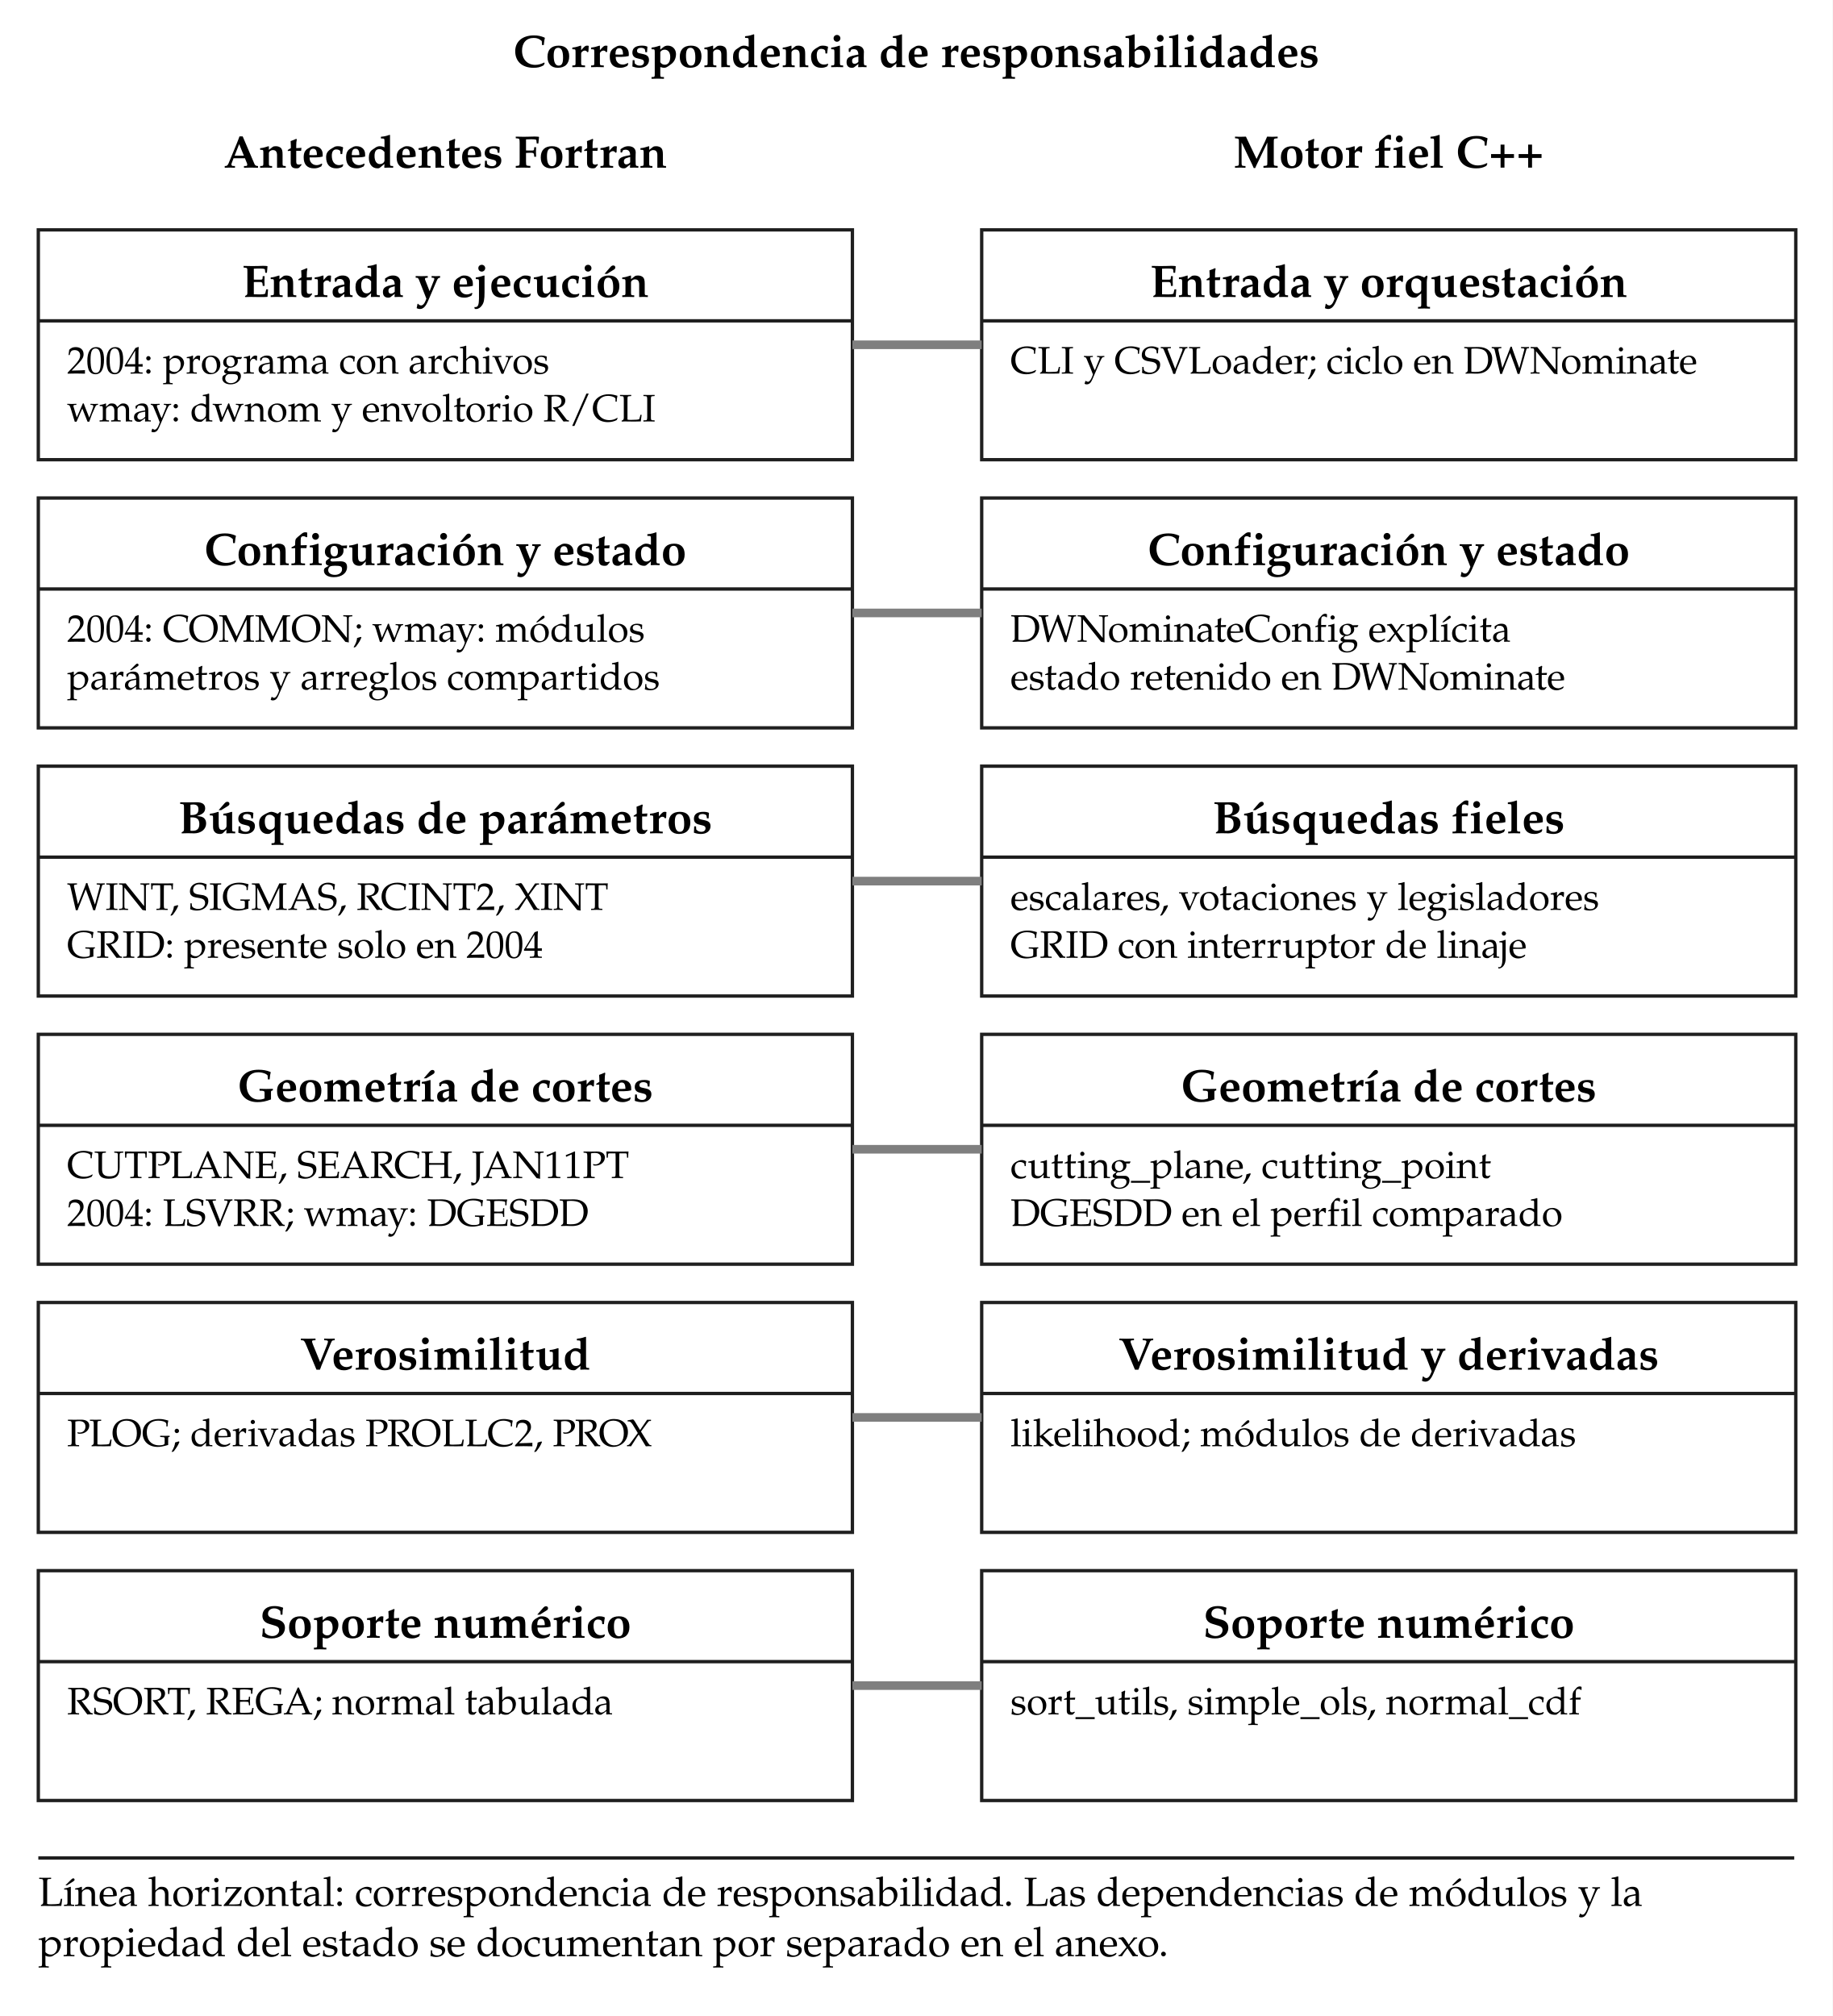
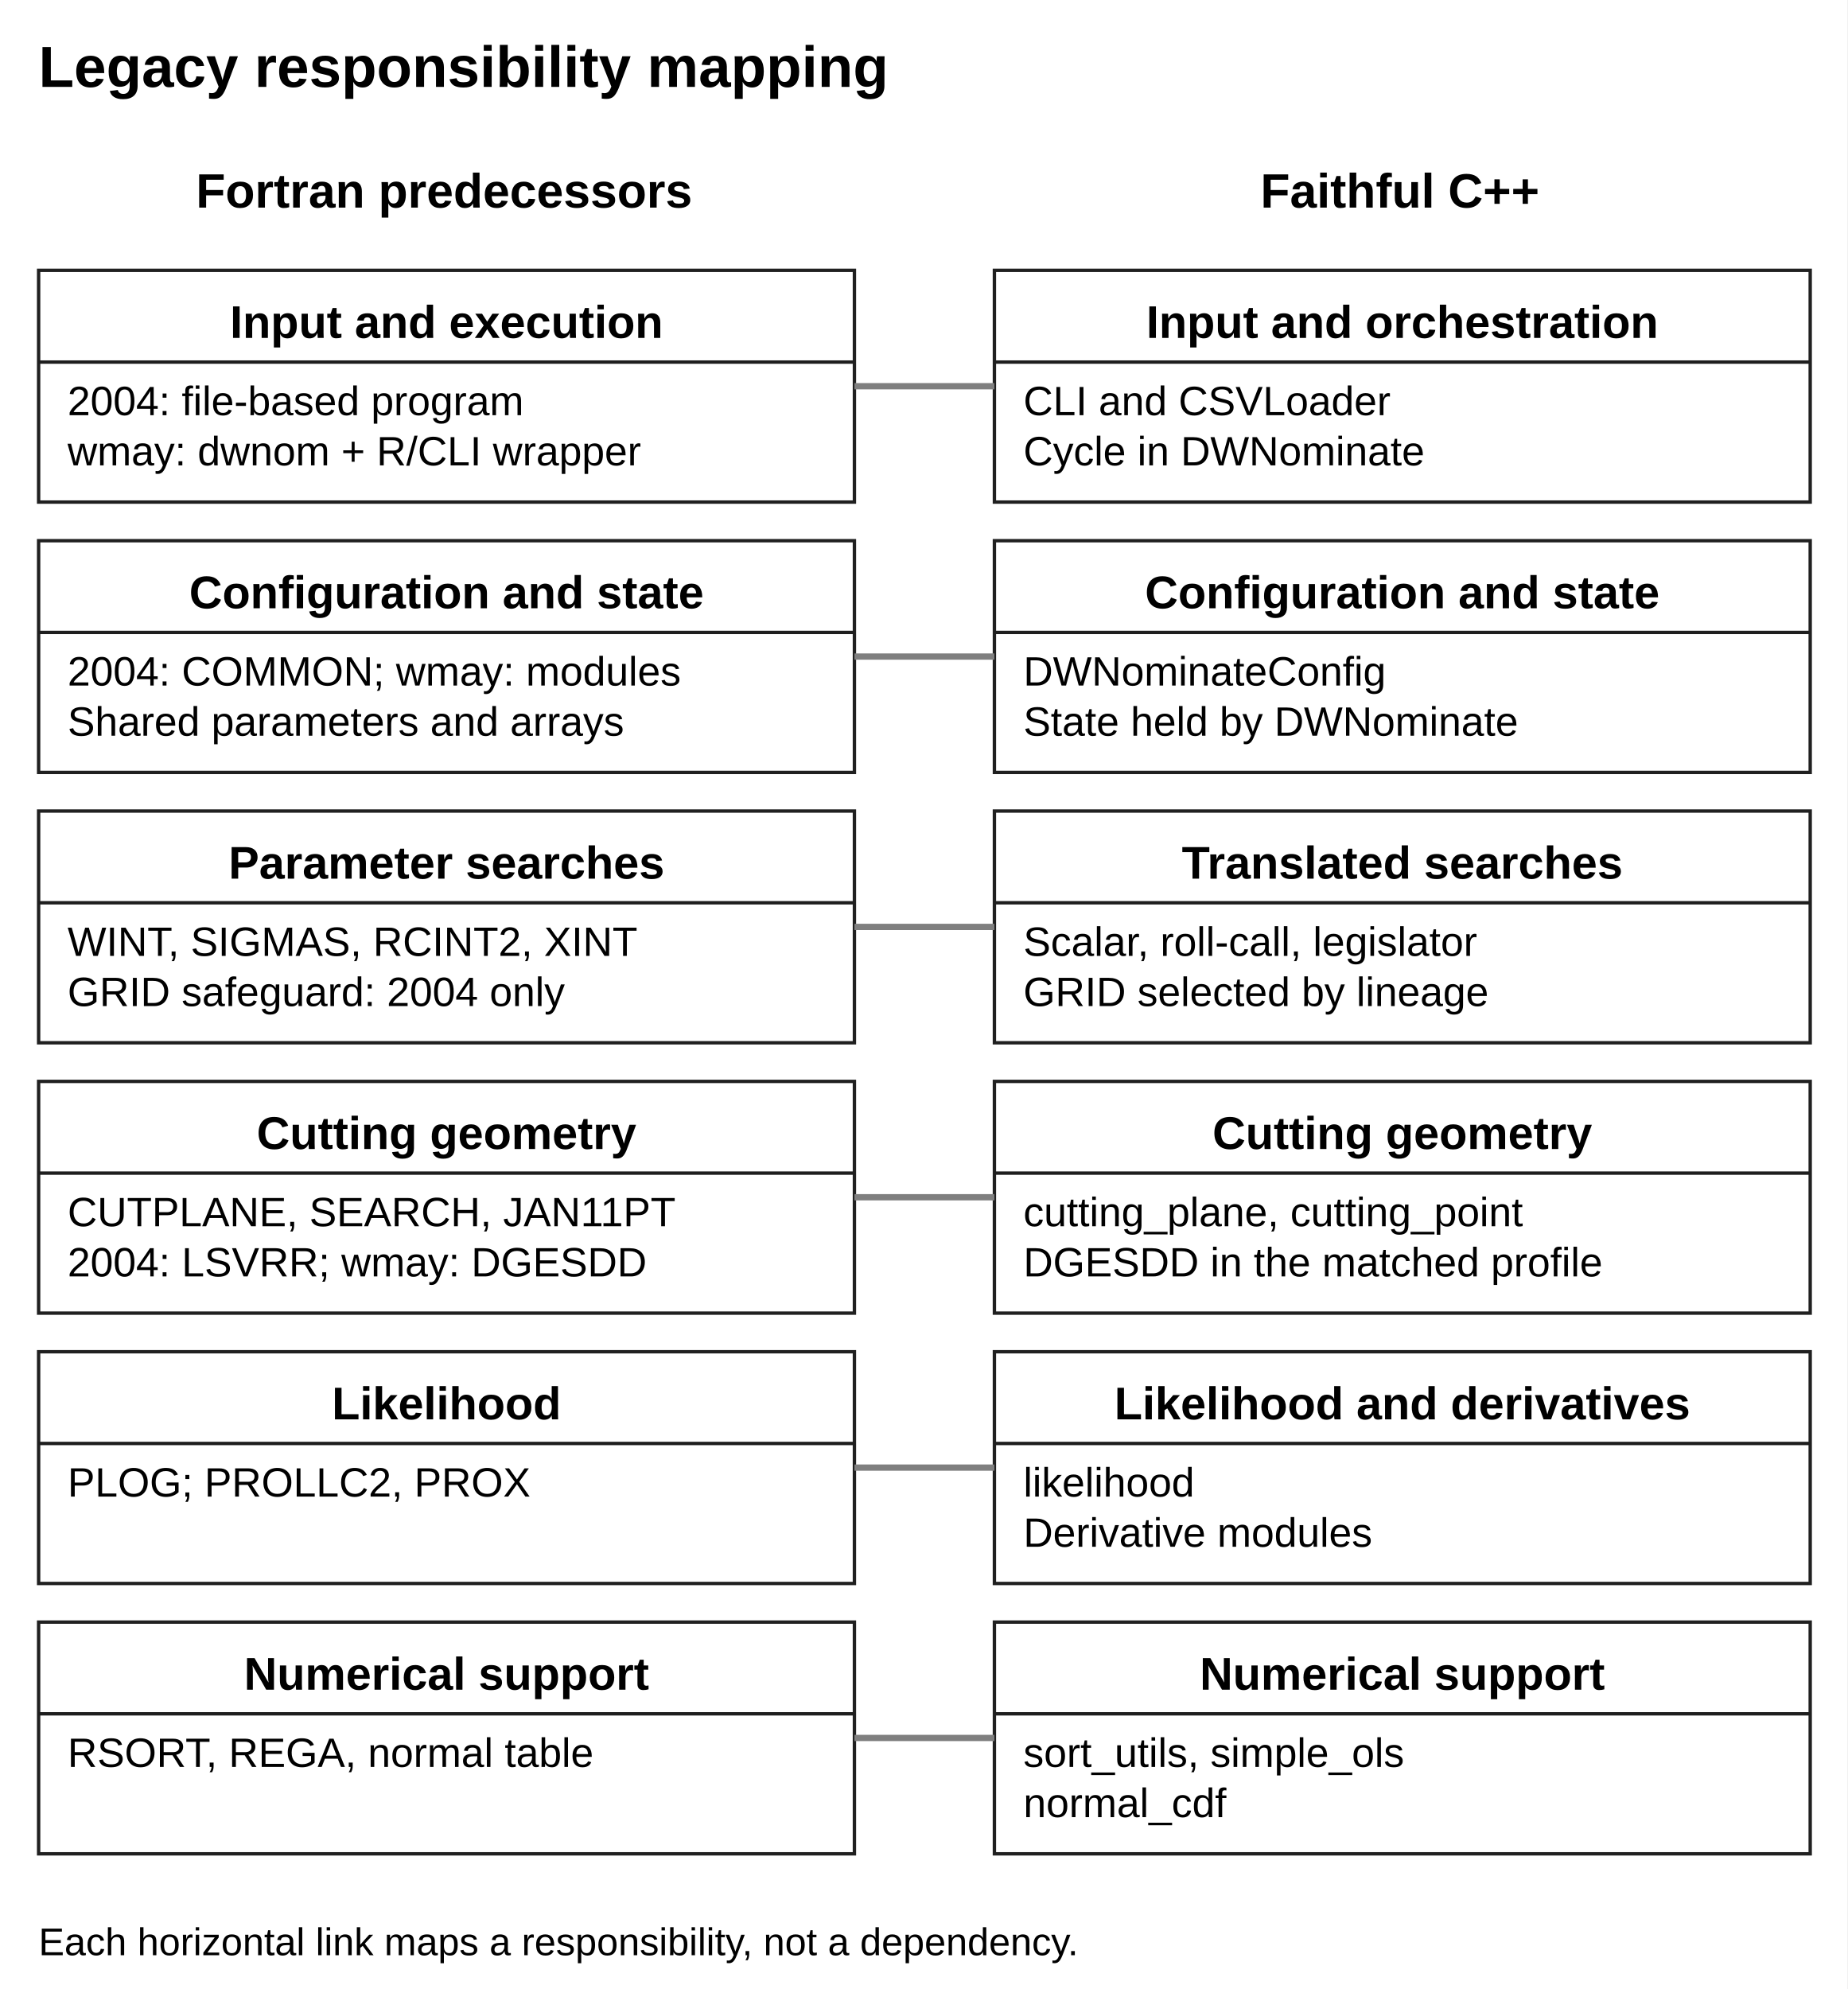
- <svg xmlns="http://www.w3.org/2000/svg" width="135mm" height="148.519mm" viewBox="0 0 382.677 421">
+ <svg xmlns="http://www.w3.org/2000/svg" width="135mm" height="145.344mm" viewBox="0 0 382.677 412">
  <rect width="100%" height="100%" fill="white" />
-   <text x="191.34" y="14.00" font-family="'Palatino Linotype', Palatino, 'Book Antiqua', serif" font-size="9.5" font-weight="700" text-anchor="middle">Correspondencia de responsabilidades</text>
-   <text x="93.00" y="35.00" font-family="'Palatino Linotype', Palatino, 'Book Antiqua', serif" font-size="9.5" font-weight="700" text-anchor="middle">Antecedentes Fortran</text>
-   <text x="290.00" y="35.00" font-family="'Palatino Linotype', Palatino, 'Book Antiqua', serif" font-size="9.5" font-weight="700" text-anchor="middle">Motor fiel C++</text>
-   <rect x="8" y="48" width="170" height="48" rx="0" fill="white" stroke="#202020" stroke-width=".7" />
-   <text x="93.00" y="62.00" font-family="'Palatino Linotype', Palatino, 'Book Antiqua', serif" font-size="9.5" font-weight="700" text-anchor="middle">Entrada y ejecución</text>
-   <polyline points="8,67.0 178,67.0" fill="none" stroke="rgb(30,30,30)" stroke-width="0.7" />
-   <text x="14.00" y="78.00" font-family="'Palatino Linotype', Palatino, 'Book Antiqua', serif" font-size="8" font-weight="400" text-anchor="start">2004: programa con archivos</text>
-   <text x="14.00" y="88.00" font-family="'Palatino Linotype', Palatino, 'Book Antiqua', serif" font-size="8" font-weight="400" text-anchor="start">wmay: dwnom y envoltorio R/CLI</text>
-   <rect x="205" y="48" width="170" height="48" rx="0" fill="white" stroke="#202020" stroke-width=".7" />
-   <text x="290.00" y="62.00" font-family="'Palatino Linotype', Palatino, 'Book Antiqua', serif" font-size="9.5" font-weight="700" text-anchor="middle">Entrada y orquestación</text>
-   <polyline points="205,67.0 375,67.0" fill="none" stroke="rgb(30,30,30)" stroke-width="0.7" />
-   <text x="211.00" y="78.00" font-family="'Palatino Linotype', Palatino, 'Book Antiqua', serif" font-size="8" font-weight="400" text-anchor="start">CLI y CSVLoader; ciclo en DWNominate</text>
-   <polyline points="178,72 205,72" fill="none" stroke="rgb(127,127,127)" stroke-width="1.8" />
-   <rect x="8" y="104" width="170" height="48" rx="0" fill="white" stroke="#202020" stroke-width=".7" />
-   <text x="93.00" y="118.00" font-family="'Palatino Linotype', Palatino, 'Book Antiqua', serif" font-size="9.5" font-weight="700" text-anchor="middle">Configuración y estado</text>
-   <polyline points="8,123.0 178,123.0" fill="none" stroke="rgb(30,30,30)" stroke-width="0.7" />
-   <text x="14.00" y="134.00" font-family="'Palatino Linotype', Palatino, 'Book Antiqua', serif" font-size="8" font-weight="400" text-anchor="start">2004: COMMON; wmay: módulos</text>
-   <text x="14.00" y="144.00" font-family="'Palatino Linotype', Palatino, 'Book Antiqua', serif" font-size="8" font-weight="400" text-anchor="start">parámetros y arreglos compartidos</text>
-   <rect x="205" y="104" width="170" height="48" rx="0" fill="white" stroke="#202020" stroke-width=".7" />
-   <text x="290.00" y="118.00" font-family="'Palatino Linotype', Palatino, 'Book Antiqua', serif" font-size="9.5" font-weight="700" text-anchor="middle">Configuración y estado</text>
-   <polyline points="205,123.0 375,123.0" fill="none" stroke="rgb(30,30,30)" stroke-width="0.7" />
-   <text x="211.00" y="134.00" font-family="'Palatino Linotype', Palatino, 'Book Antiqua', serif" font-size="8" font-weight="400" text-anchor="start">DWNominateConfig explícita</text>
-   <text x="211.00" y="144.00" font-family="'Palatino Linotype', Palatino, 'Book Antiqua', serif" font-size="8" font-weight="400" text-anchor="start">estado retenido en DWNominate</text>
-   <polyline points="178,128 205,128" fill="none" stroke="rgb(127,127,127)" stroke-width="1.8" />
-   <rect x="8" y="160" width="170" height="48" rx="0" fill="white" stroke="#202020" stroke-width=".7" />
-   <text x="93.00" y="174.00" font-family="'Palatino Linotype', Palatino, 'Book Antiqua', serif" font-size="9.5" font-weight="700" text-anchor="middle">Búsquedas de parámetros</text>
-   <polyline points="8,179.0 178,179.0" fill="none" stroke="rgb(30,30,30)" stroke-width="0.7" />
-   <text x="14.00" y="190.00" font-family="'Palatino Linotype', Palatino, 'Book Antiqua', serif" font-size="8" font-weight="400" text-anchor="start">WINT, SIGMAS, RCINT2, XINT</text>
-   <text x="14.00" y="200.00" font-family="'Palatino Linotype', Palatino, 'Book Antiqua', serif" font-size="8" font-weight="400" text-anchor="start">GRID: presente solo en 2004</text>
-   <rect x="205" y="160" width="170" height="48" rx="0" fill="white" stroke="#202020" stroke-width=".7" />
-   <text x="290.00" y="174.00" font-family="'Palatino Linotype', Palatino, 'Book Antiqua', serif" font-size="9.5" font-weight="700" text-anchor="middle">Búsquedas fieles</text>
-   <polyline points="205,179.0 375,179.0" fill="none" stroke="rgb(30,30,30)" stroke-width="0.7" />
-   <text x="211.00" y="190.00" font-family="'Palatino Linotype', Palatino, 'Book Antiqua', serif" font-size="8" font-weight="400" text-anchor="start">escalares, votaciones y legisladores</text>
-   <text x="211.00" y="200.00" font-family="'Palatino Linotype', Palatino, 'Book Antiqua', serif" font-size="8" font-weight="400" text-anchor="start">GRID con interruptor de linaje</text>
-   <polyline points="178,184 205,184" fill="none" stroke="rgb(127,127,127)" stroke-width="1.8" />
-   <rect x="8" y="216" width="170" height="48" rx="0" fill="white" stroke="#202020" stroke-width=".7" />
-   <text x="93.00" y="230.00" font-family="'Palatino Linotype', Palatino, 'Book Antiqua', serif" font-size="9.5" font-weight="700" text-anchor="middle">Geometría de cortes</text>
-   <polyline points="8,235.0 178,235.0" fill="none" stroke="rgb(30,30,30)" stroke-width="0.7" />
-   <text x="14.00" y="246.00" font-family="'Palatino Linotype', Palatino, 'Book Antiqua', serif" font-size="8" font-weight="400" text-anchor="start">CUTPLANE, SEARCH, JAN11PT</text>
-   <text x="14.00" y="256.00" font-family="'Palatino Linotype', Palatino, 'Book Antiqua', serif" font-size="8" font-weight="400" text-anchor="start">2004: LSVRR; wmay: DGESDD</text>
-   <rect x="205" y="216" width="170" height="48" rx="0" fill="white" stroke="#202020" stroke-width=".7" />
-   <text x="290.00" y="230.00" font-family="'Palatino Linotype', Palatino, 'Book Antiqua', serif" font-size="9.5" font-weight="700" text-anchor="middle">Geometría de cortes</text>
-   <polyline points="205,235.0 375,235.0" fill="none" stroke="rgb(30,30,30)" stroke-width="0.7" />
-   <text x="211.00" y="246.00" font-family="'Palatino Linotype', Palatino, 'Book Antiqua', serif" font-size="8" font-weight="400" text-anchor="start">cutting_plane, cutting_point</text>
-   <text x="211.00" y="256.00" font-family="'Palatino Linotype', Palatino, 'Book Antiqua', serif" font-size="8" font-weight="400" text-anchor="start">DGESDD en el perfil comparado</text>
-   <polyline points="178,240 205,240" fill="none" stroke="rgb(127,127,127)" stroke-width="1.8" />
-   <rect x="8" y="272" width="170" height="48" rx="0" fill="white" stroke="#202020" stroke-width=".7" />
-   <text x="93.00" y="286.00" font-family="'Palatino Linotype', Palatino, 'Book Antiqua', serif" font-size="9.5" font-weight="700" text-anchor="middle">Verosimilitud</text>
-   <polyline points="8,291.0 178,291.0" fill="none" stroke="rgb(30,30,30)" stroke-width="0.7" />
-   <text x="14.00" y="302.00" font-family="'Palatino Linotype', Palatino, 'Book Antiqua', serif" font-size="8" font-weight="400" text-anchor="start">PLOG; derivadas PROLLC2, PROX</text>
-   <rect x="205" y="272" width="170" height="48" rx="0" fill="white" stroke="#202020" stroke-width=".7" />
-   <text x="290.00" y="286.00" font-family="'Palatino Linotype', Palatino, 'Book Antiqua', serif" font-size="9.5" font-weight="700" text-anchor="middle">Verosimilitud y derivadas</text>
-   <polyline points="205,291.0 375,291.0" fill="none" stroke="rgb(30,30,30)" stroke-width="0.7" />
-   <text x="211.00" y="302.00" font-family="'Palatino Linotype', Palatino, 'Book Antiqua', serif" font-size="8" font-weight="400" text-anchor="start">likelihood; módulos de derivadas</text>
-   <polyline points="178,296 205,296" fill="none" stroke="rgb(127,127,127)" stroke-width="1.8" />
-   <rect x="8" y="328" width="170" height="48" rx="0" fill="white" stroke="#202020" stroke-width=".7" />
-   <text x="93.00" y="342.00" font-family="'Palatino Linotype', Palatino, 'Book Antiqua', serif" font-size="9.5" font-weight="700" text-anchor="middle">Soporte numérico</text>
-   <polyline points="8,347.0 178,347.0" fill="none" stroke="rgb(30,30,30)" stroke-width="0.7" />
-   <text x="14.00" y="358.00" font-family="'Palatino Linotype', Palatino, 'Book Antiqua', serif" font-size="8" font-weight="400" text-anchor="start">RSORT, REGA; normal tabulada</text>
-   <rect x="205" y="328" width="170" height="48" rx="0" fill="white" stroke="#202020" stroke-width=".7" />
-   <text x="290.00" y="342.00" font-family="'Palatino Linotype', Palatino, 'Book Antiqua', serif" font-size="9.5" font-weight="700" text-anchor="middle">Soporte numérico</text>
-   <polyline points="205,347.0 375,347.0" fill="none" stroke="rgb(30,30,30)" stroke-width="0.7" />
-   <text x="211.00" y="358.00" font-family="'Palatino Linotype', Palatino, 'Book Antiqua', serif" font-size="8" font-weight="400" text-anchor="start">sort_utils, simple_ols, normal_cdf</text>
-   <polyline points="178,352 205,352" fill="none" stroke="rgb(127,127,127)" stroke-width="1.8" />
-   <polyline points="8,388 374.677,388" fill="none" stroke="rgb(30,30,30)" stroke-width="0.7" />
-   <text x="8.00" y="398.00" font-family="'Palatino Linotype', Palatino, 'Book Antiqua', serif" font-size="8.5" font-weight="400" text-anchor="start">Línea horizontal: correspondencia de responsabilidad. Las dependencias de módulos y la</text>
-   <text x="8.00" y="408.50" font-family="'Palatino Linotype', Palatino, 'Book Antiqua', serif" font-size="8.5" font-weight="400" text-anchor="start">propiedad del estado se documentan por separado en el anexo.</text>
+   <text x="8.00" y="18.00" font-family="'Segoe UI', Arial, sans-serif" font-size="12" font-weight="700" text-anchor="start">Legacy responsibility mapping</text>
+   <text x="92.00" y="43.00" font-family="'Segoe UI', Arial, sans-serif" font-size="10" font-weight="700" text-anchor="middle">Fortran predecessors</text>
+   <text x="290.00" y="43.00" font-family="'Segoe UI', Arial, sans-serif" font-size="10" font-weight="700" text-anchor="middle">Faithful C++</text>
+   <rect x="8" y="56" width="169" height="48" rx="0" fill="white" stroke="#202020" stroke-width=".7" />
+   <text x="92.50" y="70.00" font-family="'Segoe UI', Arial, sans-serif" font-size="9.5" font-weight="700" text-anchor="middle">Input and execution</text>
+   <polyline points="8,75.0 177,75.0" fill="none" stroke="rgb(30,30,30)" stroke-width="0.7" />
+   <text x="14.00" y="86.00" font-family="'Segoe UI', Arial, sans-serif" font-size="8.5" font-weight="400" text-anchor="start">2004: file-based program</text>
+   <text x="14.00" y="96.40" font-family="'Segoe UI', Arial, sans-serif" font-size="8.5" font-weight="400" text-anchor="start">wmay: dwnom + R/CLI wrapper</text>
+   <rect x="206" y="56" width="169" height="48" rx="0" fill="white" stroke="#202020" stroke-width=".7" />
+   <text x="290.50" y="70.00" font-family="'Segoe UI', Arial, sans-serif" font-size="9.5" font-weight="700" text-anchor="middle">Input and orchestration</text>
+   <polyline points="206,75.0 375,75.0" fill="none" stroke="rgb(30,30,30)" stroke-width="0.7" />
+   <text x="212.00" y="86.00" font-family="'Segoe UI', Arial, sans-serif" font-size="8.5" font-weight="400" text-anchor="start">CLI and CSVLoader</text>
+   <text x="212.00" y="96.40" font-family="'Segoe UI', Arial, sans-serif" font-size="8.5" font-weight="400" text-anchor="start">Cycle in DWNominate</text>
+   <polyline points="177,80 206,80" fill="none" stroke="rgb(127,127,127)" stroke-width="1.3" />
+   <rect x="8" y="112" width="169" height="48" rx="0" fill="white" stroke="#202020" stroke-width=".7" />
+   <text x="92.50" y="126.00" font-family="'Segoe UI', Arial, sans-serif" font-size="9.5" font-weight="700" text-anchor="middle">Configuration and state</text>
+   <polyline points="8,131.0 177,131.0" fill="none" stroke="rgb(30,30,30)" stroke-width="0.7" />
+   <text x="14.00" y="142.00" font-family="'Segoe UI', Arial, sans-serif" font-size="8.5" font-weight="400" text-anchor="start">2004: COMMON; wmay: modules</text>
+   <text x="14.00" y="152.40" font-family="'Segoe UI', Arial, sans-serif" font-size="8.5" font-weight="400" text-anchor="start">Shared parameters and arrays</text>
+   <rect x="206" y="112" width="169" height="48" rx="0" fill="white" stroke="#202020" stroke-width=".7" />
+   <text x="290.50" y="126.00" font-family="'Segoe UI', Arial, sans-serif" font-size="9.5" font-weight="700" text-anchor="middle">Configuration and state</text>
+   <polyline points="206,131.0 375,131.0" fill="none" stroke="rgb(30,30,30)" stroke-width="0.7" />
+   <text x="212.00" y="142.00" font-family="'Segoe UI', Arial, sans-serif" font-size="8.5" font-weight="400" text-anchor="start">DWNominateConfig</text>
+   <text x="212.00" y="152.40" font-family="'Segoe UI', Arial, sans-serif" font-size="8.5" font-weight="400" text-anchor="start">State held by DWNominate</text>
+   <polyline points="177,136 206,136" fill="none" stroke="rgb(127,127,127)" stroke-width="1.3" />
+   <rect x="8" y="168" width="169" height="48" rx="0" fill="white" stroke="#202020" stroke-width=".7" />
+   <text x="92.50" y="182.00" font-family="'Segoe UI', Arial, sans-serif" font-size="9.5" font-weight="700" text-anchor="middle">Parameter searches</text>
+   <polyline points="8,187.0 177,187.0" fill="none" stroke="rgb(30,30,30)" stroke-width="0.7" />
+   <text x="14.00" y="198.00" font-family="'Segoe UI', Arial, sans-serif" font-size="8.5" font-weight="400" text-anchor="start">WINT, SIGMAS, RCINT2, XINT</text>
+   <text x="14.00" y="208.40" font-family="'Segoe UI', Arial, sans-serif" font-size="8.5" font-weight="400" text-anchor="start">GRID safeguard: 2004 only</text>
+   <rect x="206" y="168" width="169" height="48" rx="0" fill="white" stroke="#202020" stroke-width=".7" />
+   <text x="290.50" y="182.00" font-family="'Segoe UI', Arial, sans-serif" font-size="9.5" font-weight="700" text-anchor="middle">Translated searches</text>
+   <polyline points="206,187.0 375,187.0" fill="none" stroke="rgb(30,30,30)" stroke-width="0.7" />
+   <text x="212.00" y="198.00" font-family="'Segoe UI', Arial, sans-serif" font-size="8.5" font-weight="400" text-anchor="start">Scalar, roll-call, legislator</text>
+   <text x="212.00" y="208.40" font-family="'Segoe UI', Arial, sans-serif" font-size="8.5" font-weight="400" text-anchor="start">GRID selected by lineage</text>
+   <polyline points="177,192 206,192" fill="none" stroke="rgb(127,127,127)" stroke-width="1.3" />
+   <rect x="8" y="224" width="169" height="48" rx="0" fill="white" stroke="#202020" stroke-width=".7" />
+   <text x="92.50" y="238.00" font-family="'Segoe UI', Arial, sans-serif" font-size="9.5" font-weight="700" text-anchor="middle">Cutting geometry</text>
+   <polyline points="8,243.0 177,243.0" fill="none" stroke="rgb(30,30,30)" stroke-width="0.7" />
+   <text x="14.00" y="254.00" font-family="'Segoe UI', Arial, sans-serif" font-size="8.5" font-weight="400" text-anchor="start">CUTPLANE, SEARCH, JAN11PT</text>
+   <text x="14.00" y="264.40" font-family="'Segoe UI', Arial, sans-serif" font-size="8.5" font-weight="400" text-anchor="start">2004: LSVRR; wmay: DGESDD</text>
+   <rect x="206" y="224" width="169" height="48" rx="0" fill="white" stroke="#202020" stroke-width=".7" />
+   <text x="290.50" y="238.00" font-family="'Segoe UI', Arial, sans-serif" font-size="9.5" font-weight="700" text-anchor="middle">Cutting geometry</text>
+   <polyline points="206,243.0 375,243.0" fill="none" stroke="rgb(30,30,30)" stroke-width="0.7" />
+   <text x="212.00" y="254.00" font-family="'Segoe UI', Arial, sans-serif" font-size="8.5" font-weight="400" text-anchor="start">cutting_plane, cutting_point</text>
+   <text x="212.00" y="264.40" font-family="'Segoe UI', Arial, sans-serif" font-size="8.5" font-weight="400" text-anchor="start">DGESDD in the matched profile</text>
+   <polyline points="177,248 206,248" fill="none" stroke="rgb(127,127,127)" stroke-width="1.3" />
+   <rect x="8" y="280" width="169" height="48" rx="0" fill="white" stroke="#202020" stroke-width=".7" />
+   <text x="92.50" y="294.00" font-family="'Segoe UI', Arial, sans-serif" font-size="9.5" font-weight="700" text-anchor="middle">Likelihood</text>
+   <polyline points="8,299.0 177,299.0" fill="none" stroke="rgb(30,30,30)" stroke-width="0.7" />
+   <text x="14.00" y="310.00" font-family="'Segoe UI', Arial, sans-serif" font-size="8.5" font-weight="400" text-anchor="start">PLOG; PROLLC2, PROX</text>
+   <rect x="206" y="280" width="169" height="48" rx="0" fill="white" stroke="#202020" stroke-width=".7" />
+   <text x="290.50" y="294.00" font-family="'Segoe UI', Arial, sans-serif" font-size="9.5" font-weight="700" text-anchor="middle">Likelihood and derivatives</text>
+   <polyline points="206,299.0 375,299.0" fill="none" stroke="rgb(30,30,30)" stroke-width="0.7" />
+   <text x="212.00" y="310.00" font-family="'Segoe UI', Arial, sans-serif" font-size="8.5" font-weight="400" text-anchor="start">likelihood</text>
+   <text x="212.00" y="320.40" font-family="'Segoe UI', Arial, sans-serif" font-size="8.5" font-weight="400" text-anchor="start">Derivative modules</text>
+   <polyline points="177,304 206,304" fill="none" stroke="rgb(127,127,127)" stroke-width="1.3" />
+   <rect x="8" y="336" width="169" height="48" rx="0" fill="white" stroke="#202020" stroke-width=".7" />
+   <text x="92.50" y="350.00" font-family="'Segoe UI', Arial, sans-serif" font-size="9.5" font-weight="700" text-anchor="middle">Numerical support</text>
+   <polyline points="8,355.0 177,355.0" fill="none" stroke="rgb(30,30,30)" stroke-width="0.7" />
+   <text x="14.00" y="366.00" font-family="'Segoe UI', Arial, sans-serif" font-size="8.5" font-weight="400" text-anchor="start">RSORT, REGA, normal table</text>
+   <rect x="206" y="336" width="169" height="48" rx="0" fill="white" stroke="#202020" stroke-width=".7" />
+   <text x="290.50" y="350.00" font-family="'Segoe UI', Arial, sans-serif" font-size="9.5" font-weight="700" text-anchor="middle">Numerical support</text>
+   <polyline points="206,355.0 375,355.0" fill="none" stroke="rgb(30,30,30)" stroke-width="0.7" />
+   <text x="212.00" y="366.00" font-family="'Segoe UI', Arial, sans-serif" font-size="8.5" font-weight="400" text-anchor="start">sort_utils, simple_ols</text>
+   <text x="212.00" y="376.40" font-family="'Segoe UI', Arial, sans-serif" font-size="8.5" font-weight="400" text-anchor="start">normal_cdf</text>
+   <polyline points="177,360 206,360" fill="none" stroke="rgb(127,127,127)" stroke-width="1.3" />
+   <text x="8.00" y="405.00" font-family="'Segoe UI', Arial, sans-serif" font-size="8" font-weight="400" text-anchor="start">Each horizontal link maps a responsibility, not a dependency.</text>
</svg>
